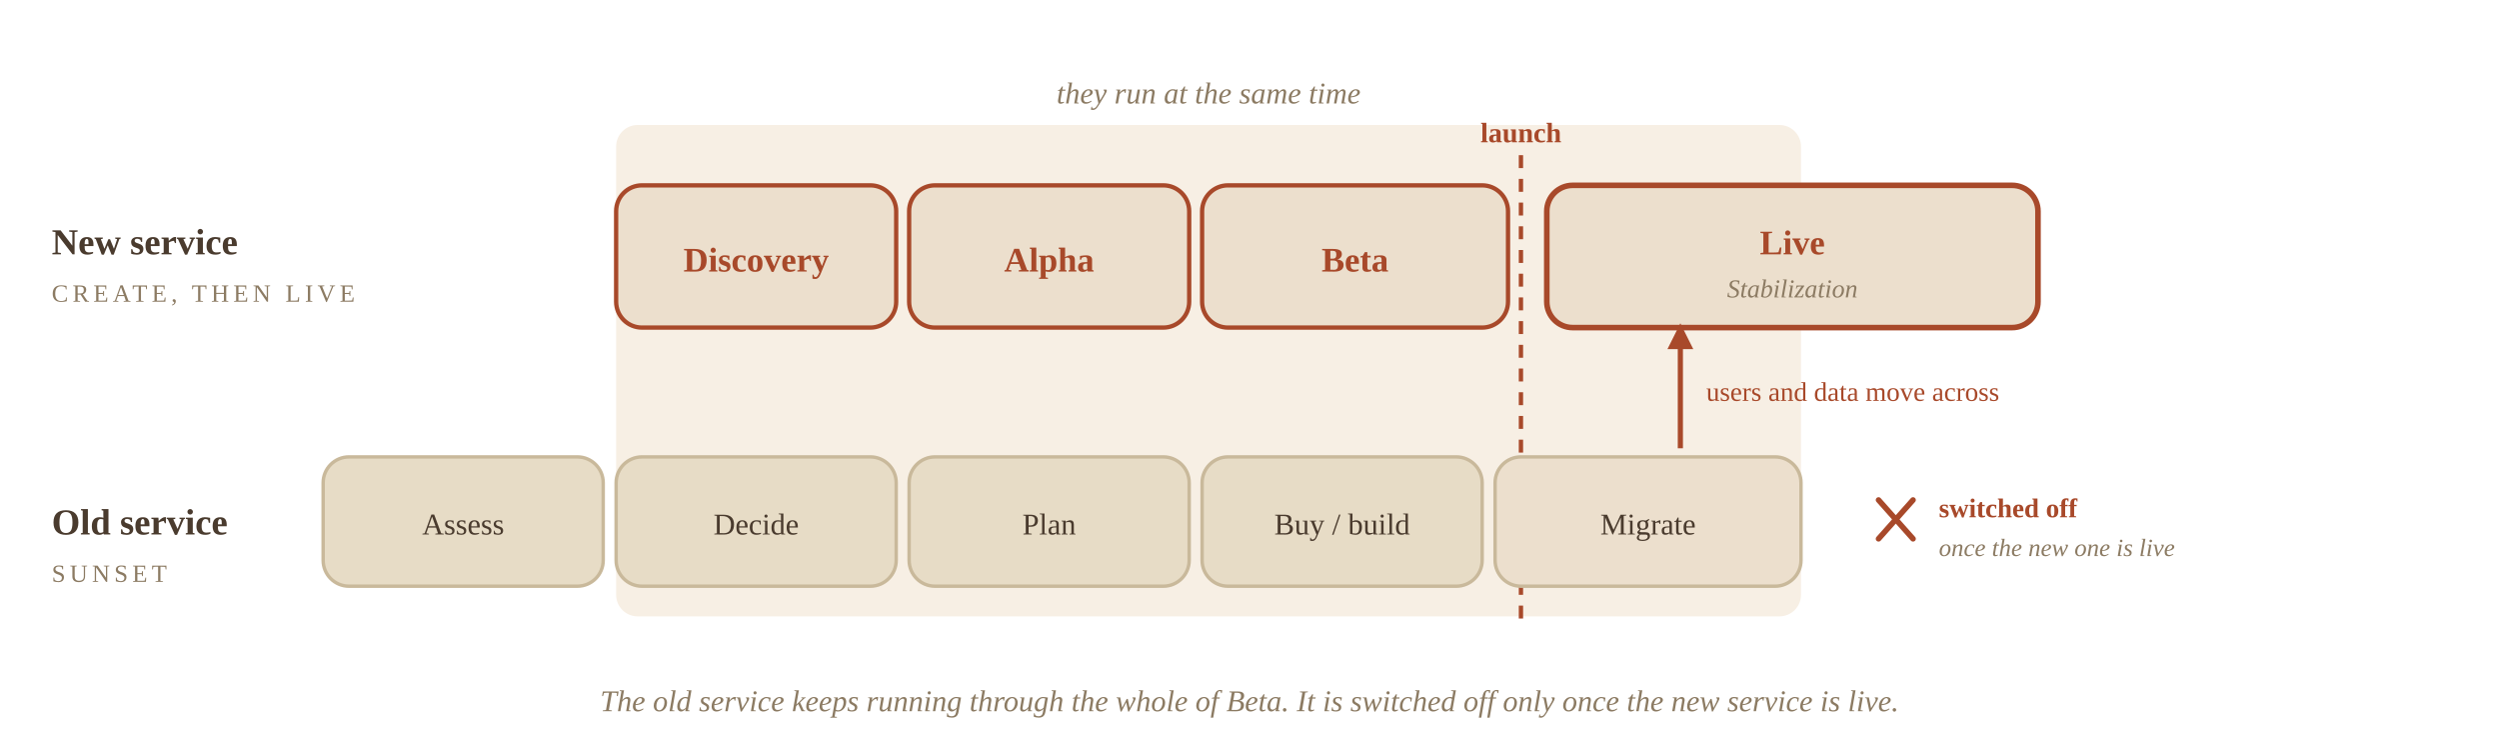
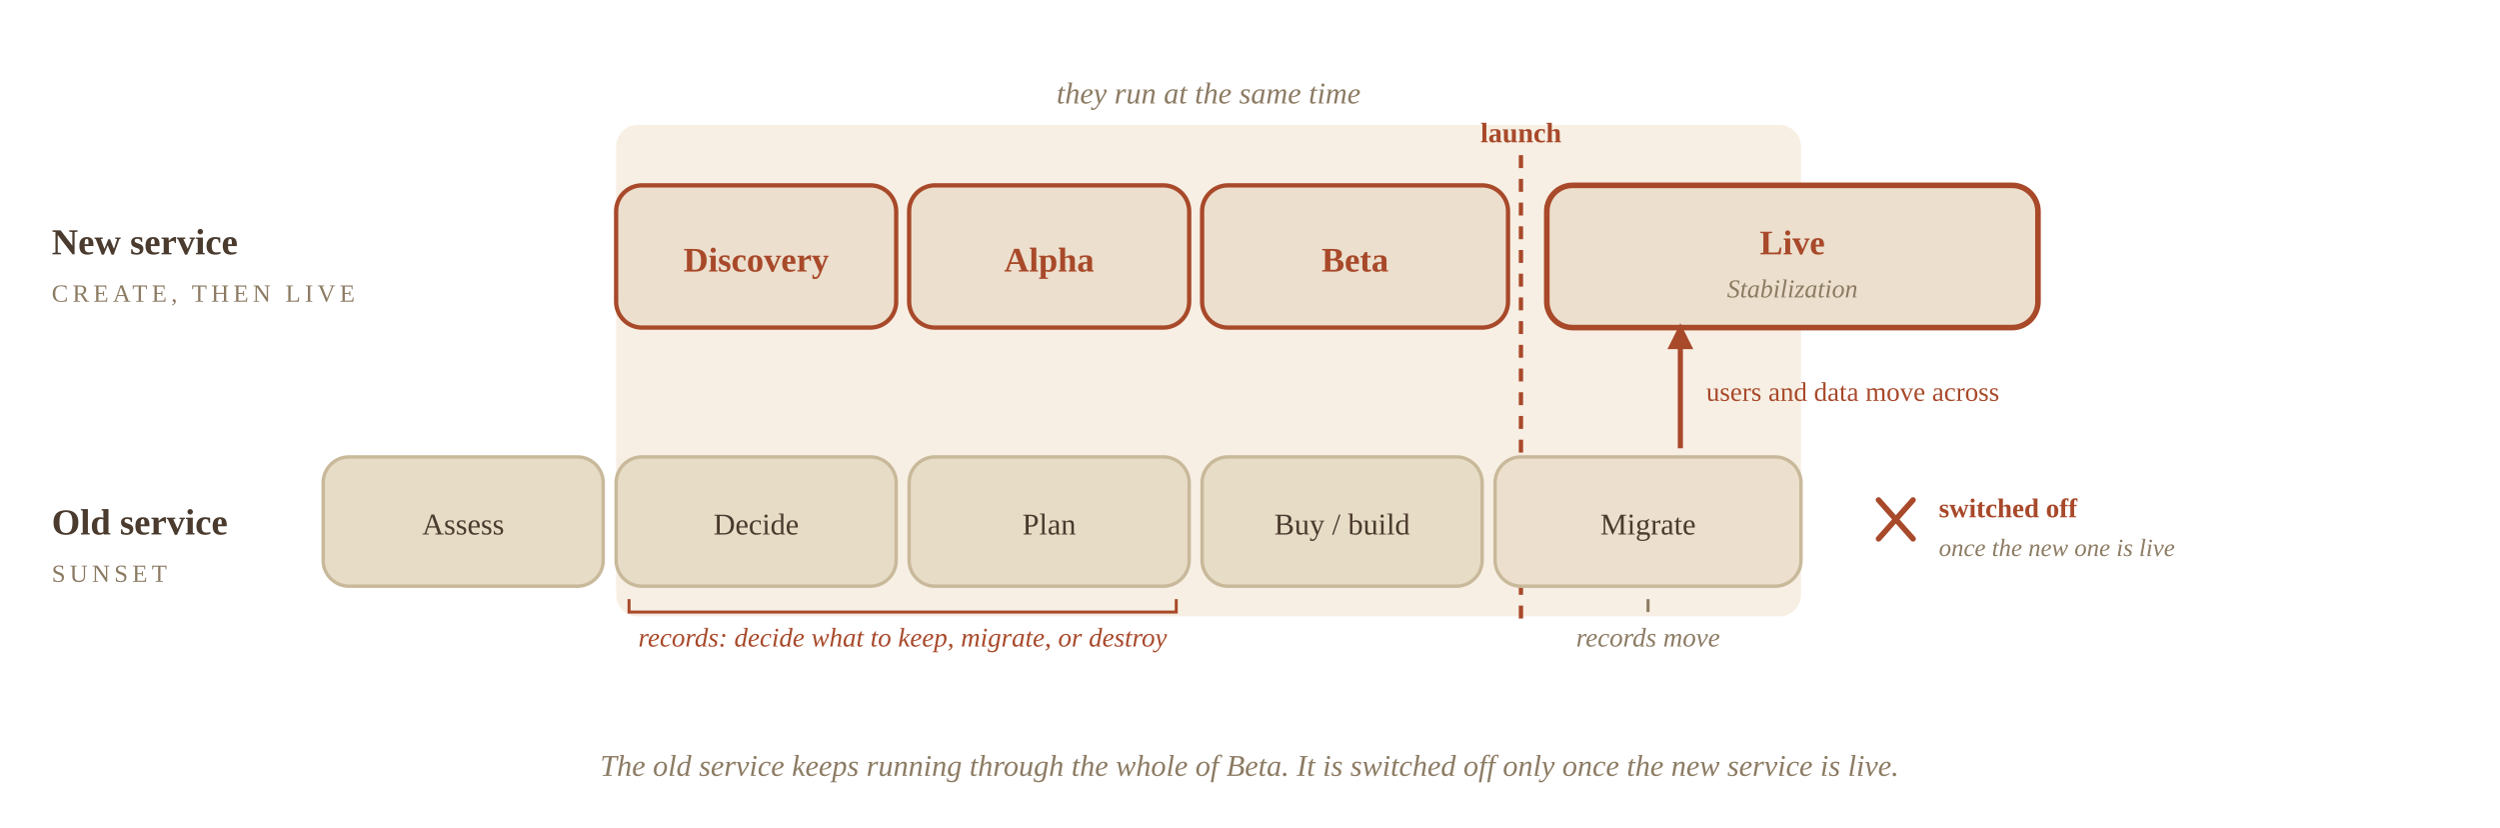
- <svg xmlns="http://www.w3.org/2000/svg" viewBox="0 0 1160 346" font-family="Georgia, 'Times New Roman', serif">
+ <svg xmlns="http://www.w3.org/2000/svg" viewBox="0 0 1160 384" font-family="Georgia, 'Times New Roman', serif">
  <rect x="286" y="58" width="550" height="228" rx="10" fill="#F7EFE4" />
  <text x="561" y="48" text-anchor="middle" font-size="14" font-style="italic" fill="#8C7B63">they run at the same time</text>
  <text x="24" y="118" font-size="17" font-weight="bold" fill="#4A3B2E">New service</text>
  <text x="24" y="140" font-size="11.5" letter-spacing="2" fill="#8C7B63">CREATE, THEN LIVE</text>
  <text x="24" y="248" font-size="17" font-weight="bold" fill="#4A3B2E">Old service</text>
  <text x="24" y="270" font-size="11.5" letter-spacing="2" fill="#8C7B63">SUNSET</text>
  <rect x="286" y="86" width="130" height="66" rx="12" fill="#ECDFCD" stroke="#A8492A" stroke-width="2" />
  <text x="351.0" y="126" text-anchor="middle" font-size="16" font-weight="bold" fill="#A8492A">Discovery</text>
  <rect x="422" y="86" width="130" height="66" rx="12" fill="#ECDFCD" stroke="#A8492A" stroke-width="2" />
  <text x="487.0" y="126" text-anchor="middle" font-size="16" font-weight="bold" fill="#A8492A">Alpha</text>
  <rect x="558" y="86" width="142" height="66" rx="12" fill="#ECDFCD" stroke="#A8492A" stroke-width="2" />
  <text x="629.0" y="126" text-anchor="middle" font-size="16" font-weight="bold" fill="#A8492A">Beta</text>
  <rect x="718" y="86" width="228" height="66" rx="12" fill="#ECDFCD" stroke="#A8492A" stroke-width="2.6" />
  <text x="832.0" y="118" text-anchor="middle" font-size="16" font-weight="bold" fill="#A8492A">Live</text>
  <text x="832.0" y="138" text-anchor="middle" font-size="12" font-style="italic" fill="#8C7B63">Stabilization</text>
  <line x1="706" y1="72" x2="706" y2="292" stroke="#A8492A" stroke-width="2" stroke-dasharray="6 5" />
  <text x="706" y="66" text-anchor="middle" font-size="13" font-weight="bold" fill="#A8492A">launch</text>
  <rect x="150" y="212" width="130" height="60" rx="12" fill="#E7DCC6" stroke="#C9B99B" stroke-width="1.6" />
  <text x="215.0" y="248" text-anchor="middle" font-size="14" fill="#4A3B2E">Assess</text>
  <rect x="286" y="212" width="130" height="60" rx="12" fill="#E7DCC6" stroke="#C9B99B" stroke-width="1.6" />
  <text x="351.0" y="248" text-anchor="middle" font-size="14" fill="#4A3B2E">Decide</text>
  <rect x="422" y="212" width="130" height="60" rx="12" fill="#E7DCC6" stroke="#C9B99B" stroke-width="1.6" />
  <text x="487.0" y="248" text-anchor="middle" font-size="14" fill="#4A3B2E">Plan</text>
  <rect x="558" y="212" width="130" height="60" rx="12" fill="#E7DCC6" stroke="#C9B99B" stroke-width="1.6" />
  <text x="623.0" y="248" text-anchor="middle" font-size="14" fill="#4A3B2E">Buy / build</text>
  <rect x="694" y="212" width="142" height="60" rx="12" fill="#ECDFCD" stroke="#C9B99B" stroke-width="1.6" />
  <text x="765.0" y="248" text-anchor="middle" font-size="14" fill="#4A3B2E">Migrate</text>
  <path d="M780,208 L780,158" stroke="#A8492A" stroke-width="2.4" fill="none" />
  <path d="M774,162 L780,150 L786,162 Z" fill="#A8492A" />
  <text x="792" y="186" font-size="12.5" fill="#A8492A">users and data move across</text>
  <path d="M872,232 L888,250 M888,232 L872,250" stroke="#A8492A" stroke-width="2.6" stroke-linecap="round" />
  <text x="900" y="240" font-size="12.5" font-weight="bold" fill="#A8492A">switched off</text>
  <text x="900" y="258" font-size="11.5" font-style="italic" fill="#8C7B63">once the new one is live</text>
-   <text x="580.0" y="330" text-anchor="middle" font-size="14" font-style="italic" fill="#8C7B63">The old service keeps running through the whole of Beta. It is switched off only once the new service is live.</text>
+   <path d="M292,278 L292,284 L546,284 L546,278" fill="none" stroke="#A8492A" stroke-width="1.4" />
+   <text x="419" y="300" text-anchor="middle" font-size="12.5" font-style="italic" fill="#A8492A">records: decide what to keep, migrate, or destroy</text>
+   <path d="M765,278 L765,284" stroke="#8C7B63" stroke-width="1.4" />
+   <text x="765" y="300" text-anchor="middle" font-size="12.5" font-style="italic" fill="#8C7B63">records move</text>
+   <text x="580.0" y="360" text-anchor="middle" font-size="14" font-style="italic" fill="#8C7B63">The old service keeps running through the whole of Beta. It is switched off only once the new service is live.</text>
</svg>
